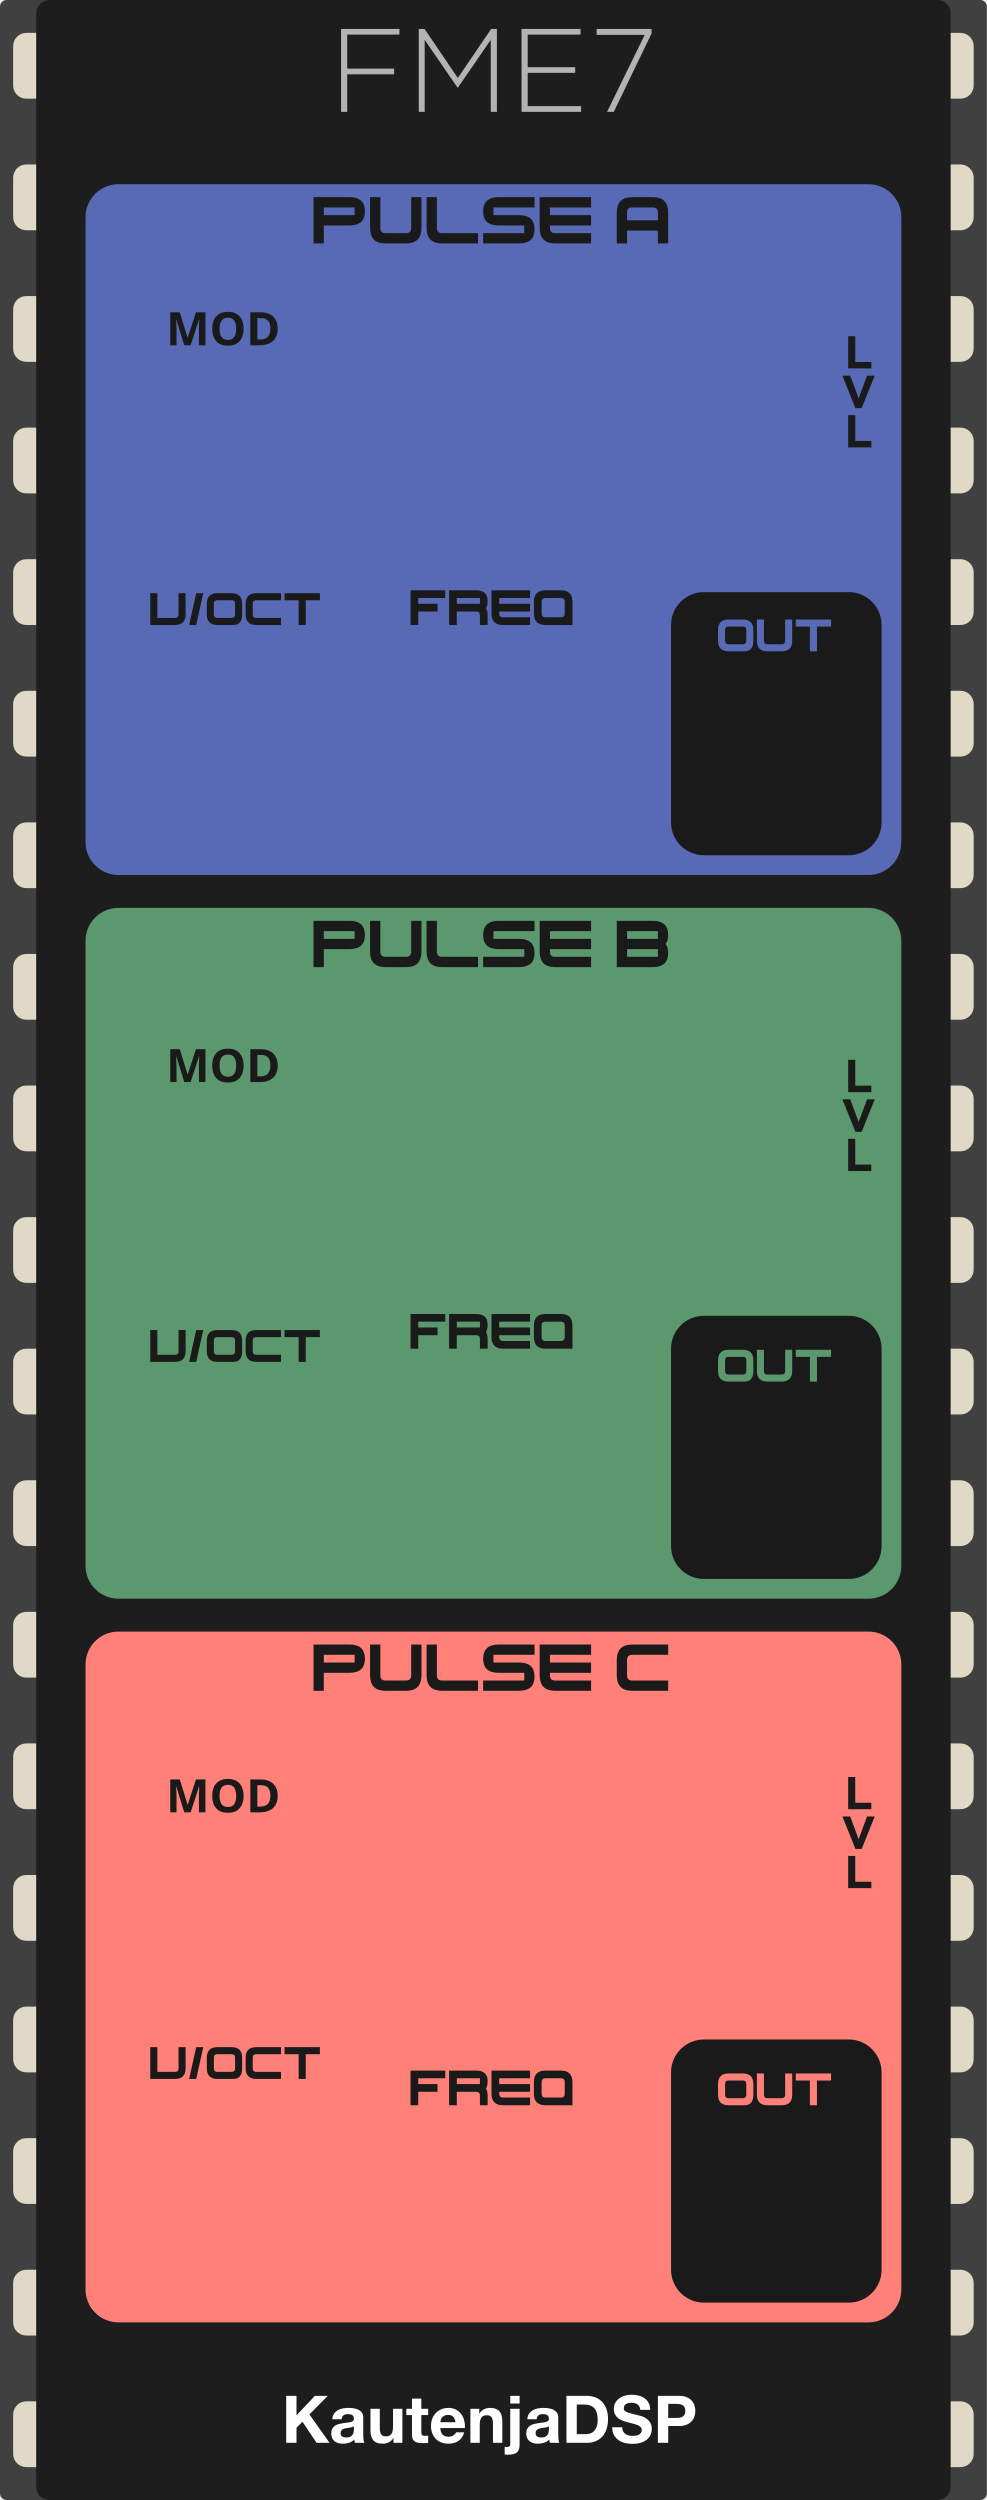
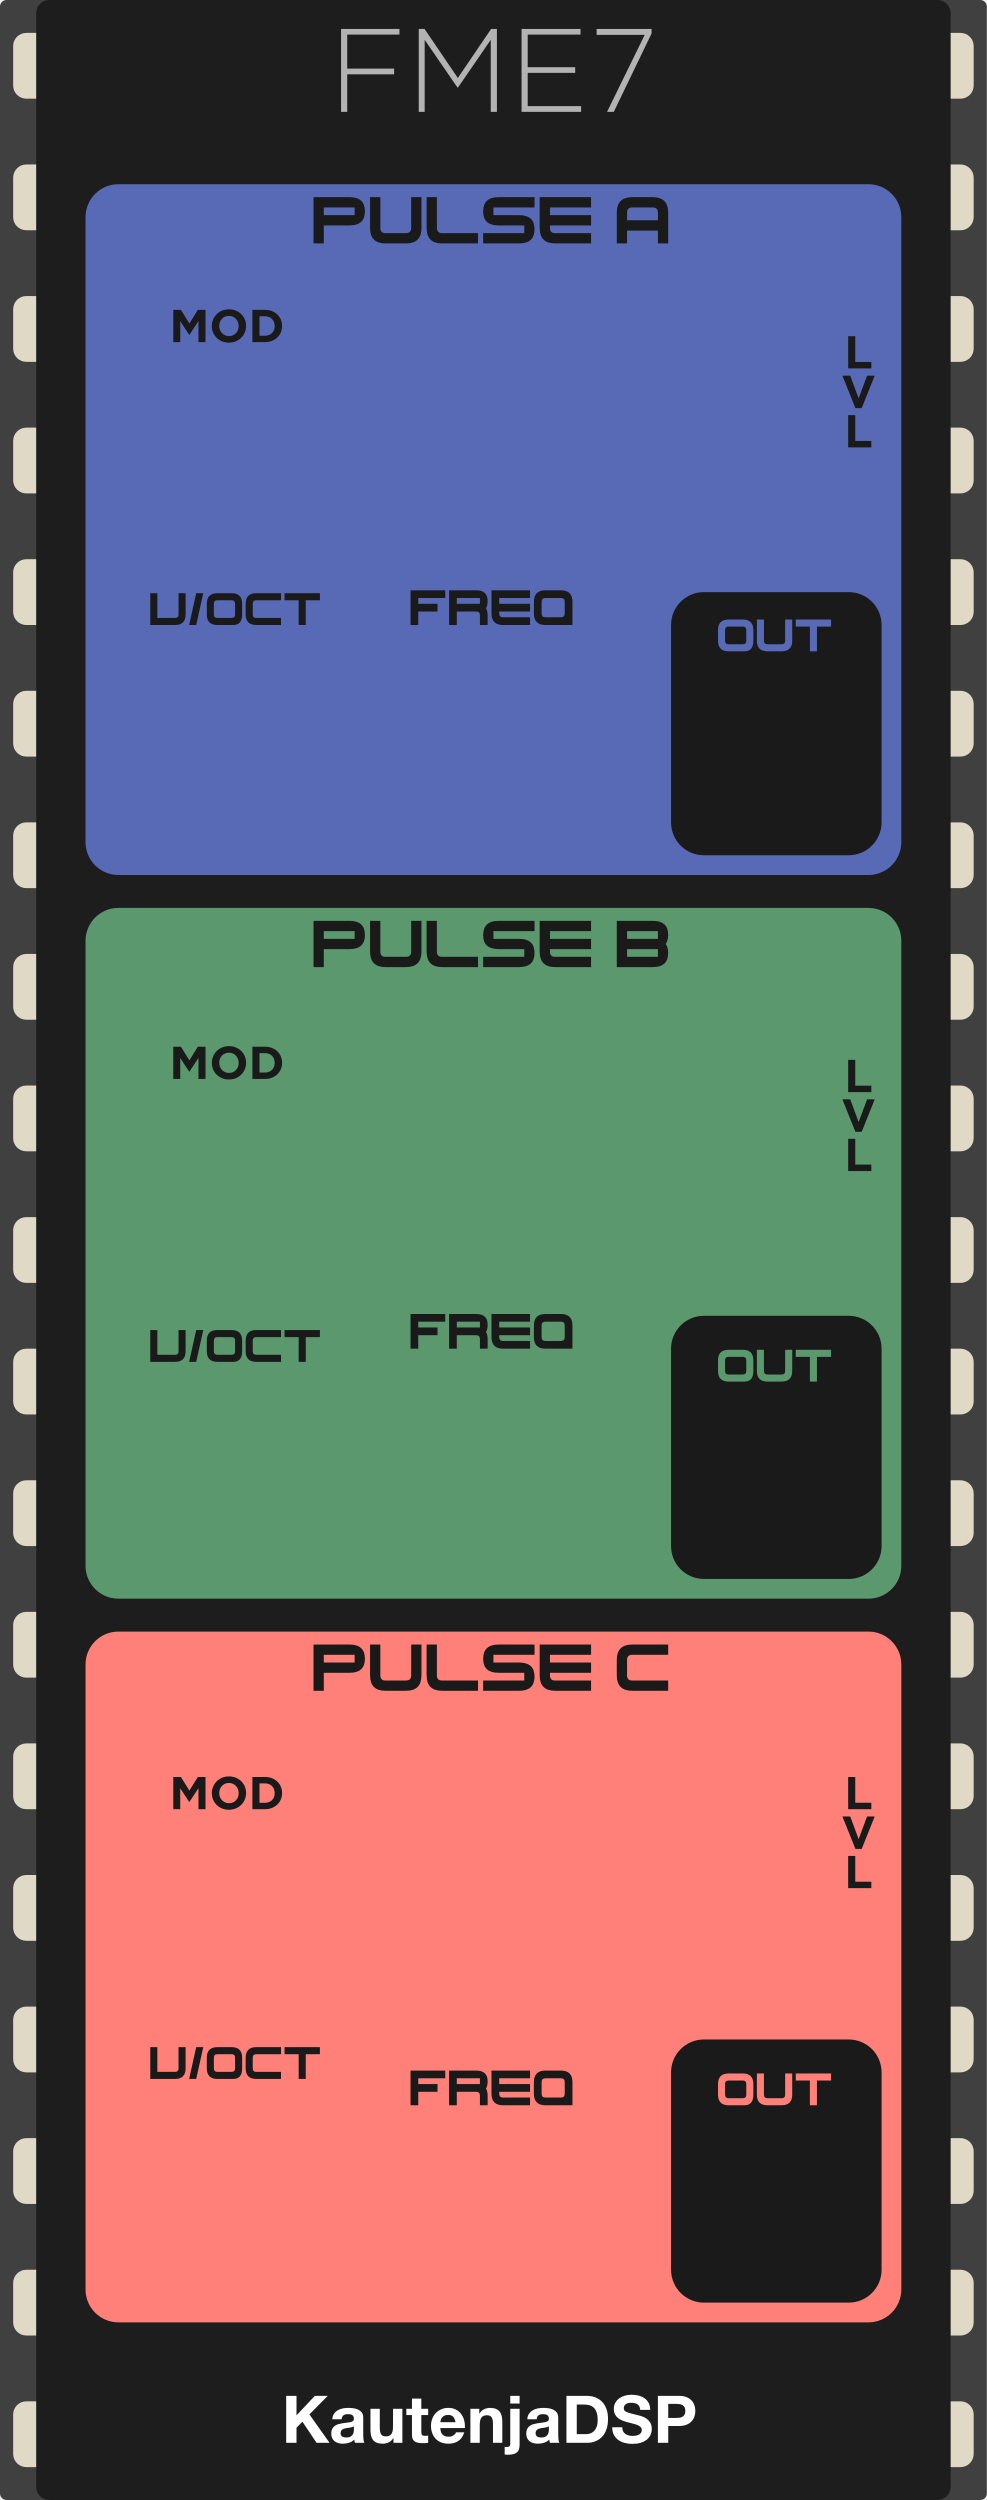
<svg xmlns="http://www.w3.org/2000/svg" width="150px" height="380px" viewBox="0 0 150 380" version="1.1">
  <g id="FME7" stroke="none" stroke-width="1" fill="none" fill-rule="evenodd">
    <g id="bg">
      <g id="ChipModule">
        <rect id="Background" fill="#404040" fill-rule="nonzero" x="0" y="0" width="150" height="380" rx="1" />
        <g id="Chip" transform="translate(0.5, 0)" fill-rule="evenodd">
          <g id="leads" stroke-width="1" transform="translate(1.5, 5)" fill="#E0D9C5">
            <rect id="Rectangle" x="0" y="0" width="146" height="10" rx="2" />
            <rect id="Rectangle-Copy" x="0" y="20" width="146" height="10" rx="2" />
            <rect id="Rectangle-Copy-3" x="0" y="40" width="146" height="10" rx="2" />
            <rect id="Rectangle-Copy-2" x="0" y="60" width="146" height="10" rx="2" />
            <rect id="Rectangle-Copy-7" x="0" y="140" width="146" height="10" rx="2" />
            <rect id="Rectangle-Copy-6" x="0" y="80" width="146" height="10" rx="2" />
            <rect id="Rectangle-Copy-5" x="0" y="100" width="146" height="10" rx="2" />
            <rect id="Rectangle-Copy-4" x="0" y="120" width="146" height="10" rx="2" />
            <rect id="Rectangle-Copy-15" x="0" y="160" width="146" height="10" rx="2" />
            <rect id="Rectangle-Copy-14" x="0" y="180" width="146" height="10" rx="2" />
            <rect id="Rectangle-Copy-13" x="0" y="200" width="146" height="10" rx="2" />
            <rect id="Rectangle-Copy-12" x="0" y="220" width="146" height="10" rx="2" />
            <rect id="Rectangle-Copy-11" x="0" y="300" width="146" height="10" rx="2" />
            <rect id="Rectangle-Copy-10" x="0" y="240" width="146" height="10" rx="2" />
            <rect id="Rectangle-Copy-9" x="0" y="260" width="146" height="10" rx="2" />
            <rect id="Rectangle-Copy-8" x="0" y="280" width="146" height="10" rx="2" />
            <rect id="Rectangle-Copy-18" x="0" y="320" width="146" height="10" rx="2" />
            <rect id="Rectangle-Copy-17" x="0" y="340" width="146" height="10" rx="2" />
            <rect id="Rectangle-Copy-16" x="0" y="360" width="146" height="10" rx="2" />
          </g>
          <rect id="cover" fill="#1D1D1D" x="5" y="0" width="139" height="380" rx="2" />
        </g>
        <g id="KautenjaDSP/bottom/white" transform="translate(43.5, 364)" fill="#FFFFFF" fill-rule="evenodd" stroke-width="1">
          <g id="Group-3">
            <path d="M-2.13162821e-14,0.17 L-2.13162821e-14,7.31 L1.57,7.31 L1.57,5.01 L2.47,4.1 L4.62,7.31 L6.59,7.31 L3.53,2.99 L6.32,0.17 L4.36,0.17 L1.57,3.13 L1.57,0.17 L-2.13162821e-14,0.17 Z M7.01,3.73 C7.03,3.397 7.113,3.12 7.26,2.9 C7.407,2.68 7.593,2.503 7.82,2.37 C8.047,2.237 8.302,2.142 8.585,2.085 C8.868,2.028 9.153,2 9.44,2 C9.7,2 9.963,2.018 10.23,2.055 C10.497,2.092 10.74,2.163 10.96,2.27 C11.18,2.377 11.36,2.525 11.5,2.715 C11.64,2.905 11.71,3.157 11.71,3.47 L11.71,6.16 C11.71,6.393 11.723,6.617 11.75,6.83 C11.777,7.043 11.823,7.203 11.89,7.31 L10.45,7.31 C10.423,7.23 10.402,7.148 10.385,7.065 C10.368,6.982 10.357,6.897 10.35,6.81 C10.123,7.043 9.857,7.207 9.55,7.3 C9.243,7.393 8.93,7.44 8.61,7.44 C8.363,7.44 8.133,7.41 7.92,7.35 C7.707,7.29 7.52,7.197 7.36,7.07 C7.2,6.943 7.075,6.783 6.985,6.59 C6.895,6.397 6.85,6.167 6.85,5.9 C6.85,5.607 6.902,5.365 7.005,5.175 C7.108,4.985 7.242,4.833 7.405,4.72 C7.568,4.607 7.755,4.522 7.965,4.465 C8.175,4.408 8.387,4.363 8.6,4.33 L8.918,4.285 L8.918,4.285 L9.23,4.25 C9.437,4.23 9.62,4.2 9.78,4.16 C9.94,4.12 10.067,4.062 10.16,3.985 C10.253,3.908 10.297,3.797 10.29,3.65 C10.29,3.497 10.265,3.375 10.215,3.285 C10.165,3.195 10.098,3.125 10.015,3.075 C9.932,3.025 9.835,2.992 9.725,2.975 C9.615,2.958 9.497,2.95 9.37,2.95 C9.09,2.95 8.87,3.01 8.71,3.13 C8.55,3.25 8.457,3.45 8.43,3.73 L7.01,3.73 Z M10.29,4.78 C10.23,4.833 10.155,4.875 10.065,4.905 C9.975,4.935 9.878,4.96 9.775,4.98 L9.616,5.008 L9.616,5.008 L9.45,5.03 C9.337,5.043 9.223,5.06 9.11,5.08 C9.003,5.1 8.898,5.127 8.795,5.16 C8.692,5.193 8.602,5.238 8.525,5.295 C8.448,5.352 8.387,5.423 8.34,5.51 C8.293,5.597 8.27,5.707 8.27,5.84 C8.27,5.967 8.293,6.073 8.34,6.16 C8.387,6.247 8.45,6.315 8.53,6.365 C8.61,6.415 8.703,6.45 8.81,6.47 C8.917,6.49 9.027,6.5 9.14,6.5 C9.42,6.5 9.637,6.453 9.79,6.36 C9.943,6.267 10.057,6.155 10.13,6.025 C10.203,5.895 10.248,5.763 10.265,5.63 L10.287,5.399 C10.289,5.366 10.29,5.337 10.29,5.31 L10.29,4.78 Z M17.66,7.31 L17.66,2.14 L16.24,2.14 L16.24,4.85 C16.24,5.377 16.153,5.755 15.98,5.985 C15.807,6.215 15.527,6.33 15.14,6.33 C14.8,6.33 14.563,6.225 14.43,6.015 C14.297,5.805 14.23,5.487 14.23,5.06 L14.23,2.14 L12.81,2.14 L12.81,5.32 C12.81,5.64 12.838,5.932 12.895,6.195 C12.952,6.458 13.05,6.682 13.19,6.865 C13.33,7.048 13.522,7.19 13.765,7.29 C14.008,7.39 14.32,7.44 14.7,7.44 C15,7.44 15.293,7.373 15.58,7.24 C15.867,7.107 16.1,6.89 16.28,6.59 L16.31,6.59 L16.31,7.31 L17.66,7.31 Z M20.54,2.14 L20.54,0.59 L19.12,0.59 L19.12,2.14 L18.26,2.14 L18.26,3.09 L19.12,3.09 L19.12,6.14 C19.12,6.4 19.163,6.61 19.25,6.77 C19.337,6.93 19.455,7.053 19.605,7.14 C19.755,7.227 19.928,7.285 20.125,7.315 C20.322,7.345 20.53,7.36 20.75,7.36 C20.89,7.36 21.033,7.357 21.18,7.35 C21.327,7.343 21.46,7.33 21.58,7.31 L21.58,6.21 C21.513,6.223 21.443,6.233 21.37,6.24 C21.297,6.247 21.22,6.25 21.14,6.25 C20.9,6.25 20.74,6.21 20.66,6.13 C20.58,6.05 20.54,5.89 20.54,5.65 L20.54,3.09 L21.58,3.09 L21.58,2.14 L20.54,2.14 Z M25.74,4.17 L23.43,4.17 C23.437,4.07 23.458,3.957 23.495,3.83 C23.532,3.703 23.595,3.583 23.685,3.47 C23.775,3.357 23.895,3.262 24.045,3.185 C24.195,3.108 24.383,3.07 24.61,3.07 C24.957,3.07 25.215,3.163 25.385,3.35 C25.555,3.537 25.673,3.81 25.74,4.17 Z M23.43,5.07 L27.16,5.07 C27.187,4.67 27.153,4.287 27.06,3.92 C26.967,3.553 26.815,3.227 26.605,2.94 C26.395,2.653 26.127,2.425 25.8,2.255 C25.473,2.085 25.09,2 24.65,2 C24.257,2 23.898,2.07 23.575,2.21 C23.252,2.35 22.973,2.542 22.74,2.785 C22.507,3.028 22.327,3.317 22.2,3.65 C22.073,3.983 22.01,4.343 22.01,4.73 C22.01,5.13 22.072,5.497 22.195,5.83 C22.318,6.163 22.493,6.45 22.72,6.69 C22.947,6.93 23.223,7.115 23.55,7.245 C23.877,7.375 24.243,7.44 24.65,7.44 C25.237,7.44 25.737,7.307 26.15,7.04 C26.563,6.773 26.87,6.33 27.07,5.71 L25.82,5.71 C25.773,5.87 25.647,6.022 25.44,6.165 C25.233,6.308 24.987,6.38 24.7,6.38 C24.3,6.38 23.993,6.277 23.78,6.07 C23.567,5.863 23.45,5.53 23.43,5.07 Z M28,2.14 L28,7.31 L29.42,7.31 L29.42,4.6 C29.42,4.073 29.507,3.695 29.68,3.465 C29.853,3.235 30.133,3.12 30.52,3.12 C30.86,3.12 31.097,3.225 31.23,3.435 C31.363,3.645 31.43,3.963 31.43,4.39 L31.43,7.31 L32.85,7.31 L32.85,4.13 C32.85,3.81 32.822,3.518 32.765,3.255 C32.708,2.992 32.61,2.768 32.47,2.585 C32.33,2.402 32.138,2.258 31.895,2.155 C31.652,2.052 31.34,2 30.96,2 C30.66,2 30.367,2.068 30.08,2.205 C29.793,2.342 29.56,2.56 29.38,2.86 L29.35,2.86 L29.35,2.14 L28,2.14 Z M35.48,1.34 L35.48,0.17 L34.06,0.17 L34.06,1.34 L35.48,1.34 Z M33.21,7.91 L33.21,9.08 C33.343,9.107 33.493,9.12 33.66,9.12 C34.02,9.12 34.317,9.088 34.55,9.025 C34.783,8.962 34.968,8.865 35.105,8.735 C35.242,8.605 35.338,8.443 35.395,8.25 C35.452,8.057 35.48,7.827 35.48,7.56 L35.48,2.14 L34.06,2.14 L34.06,7.49 C34.06,7.683 34.005,7.808 33.895,7.865 C33.785,7.922 33.657,7.95 33.51,7.95 C33.383,7.95 33.283,7.937 33.21,7.91 Z M36.65,3.73 C36.67,3.397 36.753,3.12 36.9,2.9 C37.047,2.68 37.233,2.503 37.46,2.37 C37.687,2.237 37.942,2.142 38.225,2.085 C38.508,2.028 38.793,2 39.08,2 C39.34,2 39.603,2.018 39.87,2.055 C40.137,2.092 40.38,2.163 40.6,2.27 C40.82,2.377 41,2.525 41.14,2.715 C41.28,2.905 41.35,3.157 41.35,3.47 L41.35,6.16 C41.35,6.393 41.363,6.617 41.39,6.83 C41.417,7.043 41.463,7.203 41.53,7.31 L40.09,7.31 C40.063,7.23 40.042,7.148 40.025,7.065 C40.008,6.982 39.997,6.897 39.99,6.81 C39.763,7.043 39.497,7.207 39.19,7.3 C38.883,7.393 38.57,7.44 38.25,7.44 C38.003,7.44 37.773,7.41 37.56,7.35 C37.347,7.29 37.16,7.197 37,7.07 C36.84,6.943 36.715,6.783 36.625,6.59 C36.535,6.397 36.49,6.167 36.49,5.9 C36.49,5.607 36.542,5.365 36.645,5.175 C36.748,4.985 36.882,4.833 37.045,4.72 C37.208,4.607 37.395,4.522 37.605,4.465 C37.815,4.408 38.027,4.363 38.24,4.33 C38.453,4.297 38.663,4.27 38.87,4.25 C39.077,4.23 39.26,4.2 39.42,4.16 C39.58,4.12 39.707,4.062 39.8,3.985 C39.893,3.908 39.937,3.797 39.93,3.65 C39.93,3.497 39.905,3.375 39.855,3.285 C39.805,3.195 39.738,3.125 39.655,3.075 C39.572,3.025 39.475,2.992 39.365,2.975 C39.255,2.958 39.137,2.95 39.01,2.95 C38.73,2.95 38.51,3.01 38.35,3.13 C38.19,3.25 38.097,3.45 38.07,3.73 L36.65,3.73 Z M39.93,4.78 C39.87,4.833 39.795,4.875 39.705,4.905 C39.615,4.935 39.518,4.96 39.415,4.98 L39.256,5.008 L39.256,5.008 L39.09,5.03 C38.977,5.043 38.863,5.06 38.75,5.08 C38.643,5.1 38.538,5.127 38.435,5.16 C38.332,5.193 38.242,5.238 38.165,5.295 C38.088,5.352 38.027,5.423 37.98,5.51 C37.933,5.597 37.91,5.707 37.91,5.84 C37.91,5.967 37.933,6.073 37.98,6.16 C38.027,6.247 38.09,6.315 38.17,6.365 C38.25,6.415 38.343,6.45 38.45,6.47 C38.557,6.49 38.667,6.5 38.78,6.5 C39.06,6.5 39.277,6.453 39.43,6.36 C39.583,6.267 39.697,6.155 39.77,6.025 C39.843,5.895 39.888,5.763 39.905,5.63 L39.927,5.399 C39.929,5.366 39.93,5.337 39.93,5.31 L39.93,4.78 Z M44.17,5.99 L44.17,1.49 L45.29,1.49 C45.677,1.49 46.002,1.545 46.265,1.655 C46.528,1.765 46.74,1.923 46.9,2.13 C47.06,2.337 47.175,2.585 47.245,2.875 C47.315,3.165 47.35,3.49 47.35,3.85 C47.35,4.243 47.3,4.577 47.2,4.85 C47.1,5.123 46.967,5.345 46.8,5.515 C46.633,5.685 46.443,5.807 46.23,5.88 C46.017,5.953 45.797,5.99 45.57,5.99 L44.17,5.99 Z M42.6,0.17 L42.6,7.31 L45.68,7.31 C46.227,7.31 46.702,7.218 47.105,7.035 C47.508,6.852 47.845,6.6 48.115,6.28 C48.385,5.96 48.587,5.58 48.72,5.14 C48.853,4.7 48.92,4.22 48.92,3.7 C48.92,3.107 48.838,2.59 48.675,2.15 C48.512,1.71 48.285,1.343 47.995,1.05 C47.705,0.757 47.362,0.537 46.965,0.39 C46.568,0.243 46.14,0.17 45.68,0.17 L42.6,0.17 Z M51.08,4.94 L49.56,4.94 C49.553,5.38 49.633,5.76 49.8,6.08 C49.967,6.4 50.192,6.663 50.475,6.87 C50.758,7.077 51.085,7.228 51.455,7.325 C51.825,7.422 52.207,7.47 52.6,7.47 C53.087,7.47 53.515,7.413 53.885,7.3 C54.255,7.187 54.565,7.028 54.815,6.825 C55.065,6.622 55.253,6.38 55.38,6.1 C55.507,5.82 55.57,5.517 55.57,5.19 C55.57,4.79 55.485,4.462 55.315,4.205 C55.145,3.948 54.943,3.743 54.71,3.59 C54.477,3.437 54.242,3.325 54.005,3.255 L53.746,3.181 C53.629,3.15 53.53,3.126 53.45,3.11 L52.365,2.83 L52.365,2.83 C52.088,2.757 51.872,2.683 51.715,2.61 C51.558,2.537 51.453,2.457 51.4,2.37 C51.347,2.283 51.32,2.17 51.32,2.03 C51.32,1.877 51.353,1.75 51.42,1.65 C51.487,1.55 51.572,1.467 51.675,1.4 C51.778,1.333 51.893,1.287 52.02,1.26 C52.147,1.233 52.273,1.22 52.4,1.22 C52.593,1.22 52.772,1.237 52.935,1.27 C53.098,1.303 53.243,1.36 53.37,1.44 C53.497,1.52 53.598,1.63 53.675,1.77 C53.752,1.91 53.797,2.087 53.81,2.3 L55.33,2.3 C55.33,1.887 55.252,1.535 55.095,1.245 C54.938,0.955 54.727,0.717 54.46,0.53 C54.193,0.343 53.888,0.208 53.545,0.125 C53.202,0.042 52.843,0 52.47,0 C52.15,0 51.83,0.043 51.51,0.13 C51.19,0.217 50.903,0.35 50.65,0.53 C50.397,0.71 50.192,0.935 50.035,1.205 C49.878,1.475 49.8,1.793 49.8,2.16 C49.8,2.487 49.862,2.765 49.985,2.995 C50.108,3.225 50.27,3.417 50.47,3.57 C50.67,3.723 50.897,3.848 51.15,3.945 C51.319,4.009 51.491,4.067 51.666,4.118 L51.93,4.19 C52.19,4.263 52.447,4.33 52.7,4.39 C52.953,4.45 53.18,4.52 53.38,4.6 C53.58,4.68 53.742,4.78 53.865,4.9 C53.988,5.02 54.05,5.177 54.05,5.37 C54.05,5.55 54.003,5.698 53.91,5.815 C53.817,5.932 53.7,6.023 53.56,6.09 C53.42,6.157 53.27,6.202 53.11,6.225 C52.95,6.248 52.8,6.26 52.66,6.26 C52.453,6.26 52.253,6.235 52.06,6.185 C51.867,6.135 51.698,6.058 51.555,5.955 C51.412,5.852 51.297,5.717 51.21,5.55 C51.123,5.383 51.08,5.18 51.08,4.94 Z" id="KautenjaDSP" fill-rule="nonzero" />
            <path d="M59.72,0.17 C60.167,0.17 60.547,0.235 60.86,0.365 C61.173,0.495 61.428,0.667 61.625,0.88 C61.822,1.093 61.965,1.337 62.055,1.61 C62.145,1.883 62.19,2.167 62.19,2.46 C62.19,2.747 62.145,3.028 62.055,3.305 C61.965,3.582 61.822,3.827 61.625,4.04 C61.428,4.253 61.173,4.425 60.86,4.555 C60.547,4.685 60.167,4.75 59.72,4.75 L58.07,4.75 L58.07,7.31 L56.5,7.31 L56.5,0.17 L59.72,0.17 Z M59.29,1.39 L58.07,1.39 L58.07,3.53 L59.29,3.53 C59.47,3.53 59.643,3.517 59.81,3.49 C59.977,3.463 60.123,3.412 60.25,3.335 C60.377,3.258 60.478,3.15 60.555,3.01 C60.632,2.87 60.67,2.687 60.67,2.46 C60.67,2.233 60.632,2.05 60.555,1.91 C60.478,1.77 60.377,1.662 60.25,1.585 C60.123,1.508 59.977,1.457 59.81,1.43 C59.643,1.403 59.47,1.39 59.29,1.39 L59.29,1.39 Z" id="Combined-Shape" fill-rule="nonzero" />
          </g>
        </g>
      </g>
      <g id="Header" transform="translate(0, 2)" fill="#B3B3B3" fill-rule="nonzero">
        <path d="M60.717,3.264 L60.717,2.4 L51.843,2.4 L51.843,15 L52.779,15 L52.779,9.294 L59.907,9.294 L59.907,8.43 L52.779,8.43 L52.779,3.264 L60.717,3.264 Z M75.531,15 L75.531,2.4 L74.649,2.4 L69.591,9.852 L64.533,2.4 L63.651,2.4 L63.651,15 L64.551,15 L64.551,4.056 L69.537,11.31 L69.609,11.31 L74.595,4.056 L74.595,15 L75.531,15 Z M88.329,15 L88.329,14.136 L80.211,14.136 L80.211,9.078 L87.429,9.078 L87.429,8.214 L80.211,8.214 L80.211,3.264 L88.239,3.264 L88.239,2.4 L79.275,2.4 L79.275,15 L88.329,15 Z M90.687,3.3 L90.687,2.4 L99.039,2.4 L99.039,3.084 L93.297,15 L92.271,15 L97.995,3.3 L90.687,3.3 Z" id="FME7" />
      </g>
    </g>
    <g id="Pulse-C" transform="translate(13, 248)">
      <rect id="bg" fill="#FF8079" x="0" y="2.84217094e-14" width="124" height="105" rx="5" />
      <g id="Out" transform="translate(89, 62)">
        <rect id="Rectangle" fill="#1A1A1A" x="0" y="0" width="32" height="40" rx="5" />
        <path d="M8.749,10 C7.675,10 7.138,9.463 7.138,8.389 L7.138,6.777 C7.138,5.703 7.675,5.166 8.749,5.166 L10.897,5.166 C11.972,5.166 12.509,5.703 12.509,6.777 L12.509,8.389 C12.509,9.463 12.061,10 11.166,10 L8.749,10 Z M8.212,8.389 C8.212,8.747 8.391,8.926 8.749,8.926 L10.897,8.926 C11.256,8.926 11.435,8.747 11.435,8.389 L11.435,6.777 C11.435,6.419 11.256,6.24 10.897,6.24 L8.749,6.24 C8.391,6.24 8.212,6.419 8.212,6.777 L8.212,8.389 Z M13.046,5.166 L13.046,8.389 C13.046,9.463 13.583,10 14.657,10 L16.806,10 C17.88,10 18.417,9.463 18.417,8.389 L18.417,5.166 L17.343,5.166 L17.343,8.389 C17.343,8.747 17.164,8.926 16.806,8.926 L14.657,8.926 C14.299,8.926 14.12,8.747 14.12,8.389 L14.12,5.166 L13.046,5.166 Z M18.954,5.166 L24.325,5.166 L24.325,6.24 L22.177,6.24 L22.177,10 L21.103,10 L21.103,6.24 L18.954,6.24 L18.954,5.166 Z" id="OUT" fill="#FF8079" fill-rule="nonzero" />
      </g>
      <g id="Lvl" transform="translate(88, 7)" fill="#1A1A1A" fill-rule="nonzero">
        <path d="M31.442,20 L31.442,19.02 L29,19.02 L29,15.1 L27.922,15.1 L27.922,20 L31.442,20 Z M31.957,21.1 L30.795,21.1 L29.514,24.551 L28.233,21.1 L27.043,21.1 L29.024,26.035 L29.976,26.035 L31.957,21.1 Z M31.442,32 L27.922,32 L27.922,27.1 L29,27.1 L29,31.02 L31.442,31.02 L31.442,32 Z" id="LVL" />
      </g>
      <g id="Freq" transform="translate(0, 18)" fill="#1A1A1A" fill-rule="nonzero">
        <path d="M49.402,54 L49.402,48.727 L54.676,48.727 L54.676,49.898 L50.574,49.898 L50.574,50.777 L53.504,50.777 L53.504,51.949 L50.574,51.949 L50.574,54 L49.402,54 Z M56.434,50.777 L59.949,50.777 L59.949,49.898 L56.434,49.898 L56.434,50.777 Z M56.434,51.949 L56.434,54 L55.262,54 L55.262,48.727 L59.363,48.727 C60.535,48.727 61.121,49.262 61.121,50.332 C61.121,50.84 61.037,51.213 60.869,51.451 C61.037,51.729 61.121,52.09 61.121,52.535 L61.121,54 L59.949,54 L59.949,52.535 C59.949,52.145 59.754,51.949 59.363,51.949 L56.434,51.949 Z M67.566,54 L63.465,54 C62.293,54 61.707,53.414 61.707,52.242 L61.707,48.727 L67.566,48.727 L67.566,49.898 L62.879,49.898 L62.879,50.777 L67.566,50.777 L67.566,51.949 L62.879,51.949 L62.879,52.242 C62.879,52.633 63.074,52.828 63.465,52.828 L67.566,52.828 L67.566,54 Z M72.254,52.828 C72.645,52.828 72.84,52.633 72.84,52.242 L72.84,50.484 C72.84,50.094 72.645,49.898 72.254,49.898 L69.91,49.898 C69.52,49.898 69.324,50.094 69.324,50.484 L69.324,52.242 C69.324,52.633 69.52,52.828 69.91,52.828 L72.254,52.828 Z M69.91,54 C68.738,54 68.152,53.414 68.152,52.242 L68.152,50.484 C68.152,49.312 68.738,48.727 69.91,48.727 L72.254,48.727 C73.426,48.727 74.012,49.312 74.012,50.484 L74.012,54 L69.91,54 Z" id="FREQ" />
      </g>
      <g id="VOCT" transform="translate(7, 57)" fill="#1A1A1A" fill-rule="nonzero">
        <path d="M2.841,6.166 L2.841,11 L6.601,11 C7.675,11 8.212,10.463 8.212,9.389 L8.212,6.166 L7.138,6.166 L7.138,9.389 C7.138,9.747 6.959,9.926 6.601,9.926 L3.915,9.926 L3.915,6.166 L2.841,6.166 Z M8.749,11 L9.823,6.166 L10.897,6.166 L9.823,11 L8.749,11 Z M13.046,11 C11.972,11 11.435,10.463 11.435,9.389 L11.435,7.777 C11.435,6.703 11.972,6.166 13.046,6.166 L15.194,6.166 C16.269,6.166 16.806,6.703 16.806,7.777 L16.806,9.389 C16.806,10.463 16.358,11 15.463,11 L13.046,11 Z M12.509,9.389 C12.509,9.747 12.688,9.926 13.046,9.926 L15.194,9.926 C15.552,9.926 15.731,9.747 15.731,9.389 L15.731,7.777 C15.731,7.419 15.552,7.24 15.194,7.24 L13.046,7.24 C12.688,7.24 12.509,7.419 12.509,7.777 L12.509,9.389 Z M22.714,11 L18.954,11 C17.88,11 17.343,10.463 17.343,9.389 L17.343,7.777 C17.343,6.703 17.88,6.166 18.954,6.166 L22.714,6.166 L22.714,7.24 L18.954,7.24 C18.596,7.24 18.417,7.419 18.417,7.777 L18.417,9.389 C18.417,9.747 18.596,9.926 18.954,9.926 L22.714,9.926 L22.714,11 Z M23.251,6.166 L28.622,6.166 L28.622,7.24 L26.474,7.24 L26.474,11 L25.399,11 L25.399,7.24 L23.251,7.24 L23.251,6.166 Z" id="V/OCT" />
      </g>
-       <g id="Mod" transform="translate(8, 21)" fill="#1A1A1A" font-family="Gotham-Bold, Gotham" font-size="7" font-weight="bold" line-spacing="6">
-         <text id="MOD">
-           <tspan x="4.253" y="6.476">MOD</tspan>
-         </text>
+       <g id="Mod" transform="translate(8, 21)" fill="#1A1A1A" fill-rule="nonzero">
+         <path d="M10.238,6 L10.238,1.1 L9.076,1.1 L7.788,3.172 L6.5,1.1 L5.338,1.1 L5.338,6 L6.395,6 L6.395,2.822 L7.76,4.894 L7.788,4.894 L9.167,2.801 L9.167,6 L10.238,6 Z M16.405,3.55 L16.405,3.536 C16.405,2.143 15.32,1.016 13.808,1.016 C12.354,1.016 11.282,2.071 11.202,3.39 L11.197,3.564 C11.197,4.957 12.282,6.084 13.794,6.084 C15.306,6.084 16.405,4.943 16.405,3.55 Z M15.278,3.564 C15.278,4.404 14.676,5.09 13.808,5.09 C12.988,5.09 12.393,4.466 12.33,3.689 L12.324,3.536 C12.324,2.696 12.926,2.01 13.794,2.01 C14.614,2.01 15.209,2.634 15.272,3.411 L15.278,3.564 Z M21.879,3.55 L21.879,3.536 C21.879,2.157 20.815,1.1 19.275,1.1 L17.364,1.1 L17.364,6 L19.275,6 C20.815,6 21.879,4.929 21.879,3.55 Z M20.752,3.564 C20.752,4.432 20.157,5.027 19.275,5.027 L18.442,5.027 L18.442,2.073 L19.275,2.073 C20.105,2.073 20.681,2.612 20.746,3.4 L20.752,3.564 Z" id="MOD" />
      </g>
      <g id="Header" fill="#1A1A1A" fill-rule="nonzero">
        <path d="M34.656,9 L34.656,1.969 L40.125,1.969 C41.688,1.969 42.469,2.687 42.469,4.125 C42.469,5.552 41.688,6.266 40.125,6.266 L36.219,6.266 L36.219,9 L34.656,9 Z M40.906,4.703 L40.906,3.531 L36.219,3.531 L36.219,4.703 L40.906,4.703 Z M43.25,1.969 L43.25,6.656 C43.25,8.219 44.031,9 45.594,9 L48.719,9 C50.281,9 51.062,8.219 51.062,6.656 L51.062,1.969 L49.5,1.969 L49.5,6.656 C49.5,7.177 49.24,7.438 48.719,7.438 L45.594,7.438 C45.073,7.438 44.812,7.177 44.812,6.656 L44.812,1.969 L43.25,1.969 Z M51.844,1.969 L51.844,6.656 C51.844,8.219 52.625,9 54.188,9 L59.656,9 L59.656,7.438 L54.188,7.438 C53.667,7.438 53.406,7.177 53.406,6.656 L53.406,1.969 L51.844,1.969 Z M60.438,9 L65.906,9 C67.469,9 68.25,8.284 68.25,6.852 C68.25,5.419 67.469,4.703 65.906,4.703 L62,4.703 L62,3.531 L68.25,3.531 L68.25,1.969 L62.781,1.969 C61.219,1.969 60.438,2.695 60.438,4.148 C60.438,5.56 61.219,6.266 62.781,6.266 L66.688,6.266 L66.688,7.438 L60.438,7.438 L60.438,9 Z M76.844,9 L71.375,9 C69.812,9 69.031,8.219 69.031,6.656 L69.031,1.969 L76.844,1.969 L76.844,3.531 L70.594,3.531 L70.594,4.703 L76.844,4.703 L76.844,6.266 L70.594,6.266 L70.594,6.656 C70.594,7.177 70.854,7.438 71.375,7.438 L76.844,7.438 L76.844,9 Z M88.562,9 L83.094,9 C81.531,9 80.75,8.219 80.75,6.656 L80.75,4.312 C80.75,2.75 81.531,1.969 83.094,1.969 L88.562,1.969 L88.562,3.531 L83.094,3.531 C82.573,3.531 82.312,3.792 82.312,4.312 L82.312,6.656 C82.312,7.177 82.573,7.438 83.094,7.438 L88.562,7.438 L88.562,9 Z" id="PULSEC" />
      </g>
    </g>
    <g id="Pulse-B" transform="translate(13, 138)">
      <rect id="bg" fill="#5B986E" x="0" y="-2.84217094e-14" width="124" height="105" rx="5" />
      <g id="Out" transform="translate(89, 62)">
        <rect id="Rectangle" fill="#1A1A1A" x="0" y="0" width="32" height="40" rx="5" />
        <path d="M8.749,10 C7.675,10 7.138,9.463 7.138,8.389 L7.138,6.777 C7.138,5.703 7.675,5.166 8.749,5.166 L10.897,5.166 C11.972,5.166 12.509,5.703 12.509,6.777 L12.509,8.389 C12.509,9.463 12.061,10 11.166,10 L8.749,10 Z M8.212,8.389 C8.212,8.747 8.391,8.926 8.749,8.926 L10.897,8.926 C11.256,8.926 11.435,8.747 11.435,8.389 L11.435,6.777 C11.435,6.419 11.256,6.24 10.897,6.24 L8.749,6.24 C8.391,6.24 8.212,6.419 8.212,6.777 L8.212,8.389 Z M13.046,5.166 L13.046,8.389 C13.046,9.463 13.583,10 14.657,10 L16.806,10 C17.88,10 18.417,9.463 18.417,8.389 L18.417,5.166 L17.343,5.166 L17.343,8.389 C17.343,8.747 17.164,8.926 16.806,8.926 L14.657,8.926 C14.299,8.926 14.12,8.747 14.12,8.389 L14.12,5.166 L13.046,5.166 Z M18.954,5.166 L24.325,5.166 L24.325,6.24 L22.177,6.24 L22.177,10 L21.103,10 L21.103,6.24 L18.954,6.24 L18.954,5.166 Z" id="OUT" fill="#5B986E" fill-rule="nonzero" />
      </g>
      <g id="Lvl" transform="translate(88, 8)" fill="#1A1A1A" fill-rule="nonzero">
        <path d="M31.442,20 L31.442,19.02 L29,19.02 L29,15.1 L27.922,15.1 L27.922,20 L31.442,20 Z M31.957,21.1 L30.795,21.1 L29.514,24.551 L28.233,21.1 L27.043,21.1 L29.024,26.035 L29.976,26.035 L31.957,21.1 Z M31.442,32 L27.922,32 L27.922,27.1 L29,27.1 L29,31.02 L31.442,31.02 L31.442,32 Z" id="LVL" />
      </g>
      <g id="Freq" transform="translate(0, 13)" fill="#1A1A1A" fill-rule="nonzero">
        <path d="M49.402,54 L49.402,48.727 L54.676,48.727 L54.676,49.898 L50.574,49.898 L50.574,50.777 L53.504,50.777 L53.504,51.949 L50.574,51.949 L50.574,54 L49.402,54 Z M56.434,50.777 L59.949,50.777 L59.949,49.898 L56.434,49.898 L56.434,50.777 Z M56.434,51.949 L56.434,54 L55.262,54 L55.262,48.727 L59.363,48.727 C60.535,48.727 61.121,49.262 61.121,50.332 C61.121,50.84 61.037,51.213 60.869,51.451 C61.037,51.729 61.121,52.09 61.121,52.535 L61.121,54 L59.949,54 L59.949,52.535 C59.949,52.145 59.754,51.949 59.363,51.949 L56.434,51.949 Z M67.566,54 L63.465,54 C62.293,54 61.707,53.414 61.707,52.242 L61.707,48.727 L67.566,48.727 L67.566,49.898 L62.879,49.898 L62.879,50.777 L67.566,50.777 L67.566,51.949 L62.879,51.949 L62.879,52.242 C62.879,52.633 63.074,52.828 63.465,52.828 L67.566,52.828 L67.566,54 Z M72.254,52.828 C72.645,52.828 72.84,52.633 72.84,52.242 L72.84,50.484 C72.84,50.094 72.645,49.898 72.254,49.898 L69.91,49.898 C69.52,49.898 69.324,50.094 69.324,50.484 L69.324,52.242 C69.324,52.633 69.52,52.828 69.91,52.828 L72.254,52.828 Z M69.91,54 C68.738,54 68.152,53.414 68.152,52.242 L68.152,50.484 C68.152,49.312 68.738,48.727 69.91,48.727 L72.254,48.727 C73.426,48.727 74.012,49.312 74.012,50.484 L74.012,54 L69.91,54 Z" id="FREQ" />
      </g>
      <g id="VOCT" transform="translate(7, 58)" fill="#1A1A1A" fill-rule="nonzero">
        <path d="M2.841,6.166 L2.841,11 L6.601,11 C7.675,11 8.212,10.463 8.212,9.389 L8.212,6.166 L7.138,6.166 L7.138,9.389 C7.138,9.747 6.959,9.926 6.601,9.926 L3.915,9.926 L3.915,6.166 L2.841,6.166 Z M8.749,11 L9.823,6.166 L10.897,6.166 L9.823,11 L8.749,11 Z M13.046,11 C11.972,11 11.435,10.463 11.435,9.389 L11.435,7.777 C11.435,6.703 11.972,6.166 13.046,6.166 L15.194,6.166 C16.269,6.166 16.806,6.703 16.806,7.777 L16.806,9.389 C16.806,10.463 16.358,11 15.463,11 L13.046,11 Z M12.509,9.389 C12.509,9.747 12.688,9.926 13.046,9.926 L15.194,9.926 C15.552,9.926 15.731,9.747 15.731,9.389 L15.731,7.777 C15.731,7.419 15.552,7.24 15.194,7.24 L13.046,7.24 C12.688,7.24 12.509,7.419 12.509,7.777 L12.509,9.389 Z M22.714,11 L18.954,11 C17.88,11 17.343,10.463 17.343,9.389 L17.343,7.777 C17.343,6.703 17.88,6.166 18.954,6.166 L22.714,6.166 L22.714,7.24 L18.954,7.24 C18.596,7.24 18.417,7.419 18.417,7.777 L18.417,9.389 C18.417,9.747 18.596,9.926 18.954,9.926 L22.714,9.926 L22.714,11 Z M23.251,6.166 L28.622,6.166 L28.622,7.24 L26.474,7.24 L26.474,11 L25.399,11 L25.399,7.24 L23.251,7.24 L23.251,6.166 Z" id="V/OCT" />
      </g>
-       <g id="Mod" transform="translate(8, 20)" fill="#1A1A1A" font-family="Gotham-Bold, Gotham" font-size="7" font-weight="bold" line-spacing="6">
-         <text id="MOD">
-           <tspan x="4.253" y="6.476">MOD</tspan>
-         </text>
+       <g id="Mod" transform="translate(8, 20)" fill="#1A1A1A" fill-rule="nonzero">
+         <path d="M10.238,6 L10.238,1.1 L9.076,1.1 L7.788,3.172 L6.5,1.1 L5.338,1.1 L5.338,6 L6.395,6 L6.395,2.822 L7.76,4.894 L7.788,4.894 L9.167,2.801 L9.167,6 L10.238,6 Z M16.405,3.55 L16.405,3.536 C16.405,2.143 15.32,1.016 13.808,1.016 C12.354,1.016 11.282,2.071 11.202,3.39 L11.197,3.564 C11.197,4.957 12.282,6.084 13.794,6.084 C15.306,6.084 16.405,4.943 16.405,3.55 Z M15.278,3.564 C15.278,4.404 14.676,5.09 13.808,5.09 C12.988,5.09 12.393,4.466 12.33,3.689 L12.324,3.536 C12.324,2.696 12.926,2.01 13.794,2.01 C14.614,2.01 15.209,2.634 15.272,3.411 L15.278,3.564 Z M21.879,3.55 L21.879,3.536 C21.879,2.157 20.815,1.1 19.275,1.1 L17.364,1.1 L17.364,6 L19.275,6 C20.815,6 21.879,4.929 21.879,3.55 Z M20.752,3.564 C20.752,4.432 20.157,5.027 19.275,5.027 L18.442,5.027 L18.442,2.073 L19.275,2.073 C20.105,2.073 20.681,2.612 20.746,3.4 L20.752,3.564 Z" id="MOD" />
      </g>
      <g id="Header" fill="#1A1A1A" fill-rule="nonzero">
        <path d="M34.656,9 L34.656,1.969 L40.125,1.969 C41.688,1.969 42.469,2.687 42.469,4.125 C42.469,5.552 41.688,6.266 40.125,6.266 L36.219,6.266 L36.219,9 L34.656,9 Z M40.906,4.703 L40.906,3.531 L36.219,3.531 L36.219,4.703 L40.906,4.703 Z M43.25,1.969 L43.25,6.656 C43.25,8.219 44.031,9 45.594,9 L48.719,9 C50.281,9 51.062,8.219 51.062,6.656 L51.062,1.969 L49.5,1.969 L49.5,6.656 C49.5,7.177 49.24,7.438 48.719,7.438 L45.594,7.438 C45.073,7.438 44.812,7.177 44.812,6.656 L44.812,1.969 L43.25,1.969 Z M51.844,1.969 L51.844,6.656 C51.844,8.219 52.625,9 54.188,9 L59.656,9 L59.656,7.438 L54.188,7.438 C53.667,7.438 53.406,7.177 53.406,6.656 L53.406,1.969 L51.844,1.969 Z M60.438,9 L65.906,9 C67.469,9 68.25,8.284 68.25,6.852 C68.25,5.419 67.469,4.703 65.906,4.703 L62,4.703 L62,3.531 L68.25,3.531 L68.25,1.969 L62.781,1.969 C61.219,1.969 60.438,2.695 60.438,4.148 C60.438,5.56 61.219,6.266 62.781,6.266 L66.688,6.266 L66.688,7.438 L60.438,7.438 L60.438,9 Z M76.844,9 L71.375,9 C69.812,9 69.031,8.219 69.031,6.656 L69.031,1.969 L76.844,1.969 L76.844,3.531 L70.594,3.531 L70.594,4.703 L76.844,4.703 L76.844,6.266 L70.594,6.266 L70.594,6.656 C70.594,7.177 70.854,7.438 71.375,7.438 L76.844,7.438 L76.844,9 Z M82.312,4.703 L87,4.703 L87,3.531 L82.312,3.531 L82.312,4.703 Z M82.312,7.438 L87,7.438 L87,6.266 L82.312,6.266 L82.312,7.438 Z M80.75,9 L80.75,1.969 L86.219,1.969 C87.781,1.969 88.562,2.677 88.562,4.094 C88.562,4.672 88.438,5.135 88.188,5.484 C88.438,5.828 88.562,6.289 88.562,6.867 C88.562,8.289 87.781,9 86.219,9 L80.75,9 Z" id="PULSEB" />
      </g>
    </g>
    <g id="Pulse-A" transform="translate(13, 28)">
      <rect id="bg" fill="#586AB6" x="0" y="7.10542736e-15" width="124" height="105" rx="5" />
      <g id="Out" transform="translate(89, 62)">
        <rect id="Rectangle" fill="#1A1A1A" x="0" y="0" width="32" height="40" rx="5" />
        <path d="M8.749,9 C7.675,9 7.138,8.463 7.138,7.389 L7.138,5.777 C7.138,4.703 7.675,4.166 8.749,4.166 L10.897,4.166 C11.972,4.166 12.509,4.703 12.509,5.777 L12.509,7.389 C12.509,8.463 12.061,9 11.166,9 L8.749,9 Z M8.212,7.389 C8.212,7.747 8.391,7.926 8.749,7.926 L10.897,7.926 C11.256,7.926 11.435,7.747 11.435,7.389 L11.435,5.777 C11.435,5.419 11.256,5.24 10.897,5.24 L8.749,5.24 C8.391,5.24 8.212,5.419 8.212,5.777 L8.212,7.389 Z M13.046,4.166 L13.046,7.389 C13.046,8.463 13.583,9 14.657,9 L16.806,9 C17.88,9 18.417,8.463 18.417,7.389 L18.417,4.166 L17.343,4.166 L17.343,7.389 C17.343,7.747 17.164,7.926 16.806,7.926 L14.657,7.926 C14.299,7.926 14.12,7.747 14.12,7.389 L14.12,4.166 L13.046,4.166 Z M18.954,4.166 L24.325,4.166 L24.325,5.24 L22.177,5.24 L22.177,9 L21.103,9 L21.103,5.24 L18.954,5.24 L18.954,4.166 Z" id="OUT" fill="#586AB6" fill-rule="nonzero" />
      </g>
      <g id="Lvl" transform="translate(88, 8)" fill="#1A1A1A" fill-rule="nonzero">
        <path d="M31.442,20 L31.442,19.02 L29,19.02 L29,15.1 L27.922,15.1 L27.922,20 L31.442,20 Z M31.957,21.1 L30.795,21.1 L29.514,24.551 L28.233,21.1 L27.043,21.1 L29.024,26.035 L29.976,26.035 L31.957,21.1 Z M31.442,32 L27.922,32 L27.922,27.1 L29,27.1 L29,31.02 L31.442,31.02 L31.442,32 Z" id="LVL" />
      </g>
      <g id="Freq" transform="translate(0, 14)" fill="#1A1A1A" fill-rule="nonzero">
        <path d="M49.402,53 L49.402,47.727 L54.676,47.727 L54.676,48.898 L50.574,48.898 L50.574,49.777 L53.504,49.777 L53.504,50.949 L50.574,50.949 L50.574,53 L49.402,53 Z M56.434,49.777 L59.949,49.777 L59.949,48.898 L56.434,48.898 L56.434,49.777 Z M56.434,50.949 L56.434,53 L55.262,53 L55.262,47.727 L59.363,47.727 C60.535,47.727 61.121,48.262 61.121,49.332 C61.121,49.84 61.037,50.213 60.869,50.451 C61.037,50.729 61.121,51.09 61.121,51.535 L61.121,53 L59.949,53 L59.949,51.535 C59.949,51.145 59.754,50.949 59.363,50.949 L56.434,50.949 Z M67.566,53 L63.465,53 C62.293,53 61.707,52.414 61.707,51.242 L61.707,47.727 L67.566,47.727 L67.566,48.898 L62.879,48.898 L62.879,49.777 L67.566,49.777 L67.566,50.949 L62.879,50.949 L62.879,51.242 C62.879,51.633 63.074,51.828 63.465,51.828 L67.566,51.828 L67.566,53 Z M72.254,51.828 C72.645,51.828 72.84,51.633 72.84,51.242 L72.84,49.484 C72.84,49.094 72.645,48.898 72.254,48.898 L69.91,48.898 C69.52,48.898 69.324,49.094 69.324,49.484 L69.324,51.242 C69.324,51.633 69.52,51.828 69.91,51.828 L72.254,51.828 Z M69.91,53 C68.738,53 68.152,52.414 68.152,51.242 L68.152,49.484 C68.152,48.312 68.738,47.727 69.91,47.727 L72.254,47.727 C73.426,47.727 74.012,48.312 74.012,49.484 L74.012,53 L69.91,53 Z" id="FREQ" />
      </g>
      <g id="VOCT" transform="translate(7, 56)" fill="#1A1A1A" fill-rule="nonzero">
        <path d="M2.841,6.166 L2.841,11 L6.601,11 C7.675,11 8.212,10.463 8.212,9.389 L8.212,6.166 L7.138,6.166 L7.138,9.389 C7.138,9.747 6.959,9.926 6.601,9.926 L3.915,9.926 L3.915,6.166 L2.841,6.166 Z M8.749,11 L9.823,6.166 L10.897,6.166 L9.823,11 L8.749,11 Z M13.046,11 C11.972,11 11.435,10.463 11.435,9.389 L11.435,7.777 C11.435,6.703 11.972,6.166 13.046,6.166 L15.194,6.166 C16.269,6.166 16.806,6.703 16.806,7.777 L16.806,9.389 C16.806,10.463 16.358,11 15.463,11 L13.046,11 Z M12.509,9.389 C12.509,9.747 12.688,9.926 13.046,9.926 L15.194,9.926 C15.552,9.926 15.731,9.747 15.731,9.389 L15.731,7.777 C15.731,7.419 15.552,7.24 15.194,7.24 L13.046,7.24 C12.688,7.24 12.509,7.419 12.509,7.777 L12.509,9.389 Z M22.714,11 L18.954,11 C17.88,11 17.343,10.463 17.343,9.389 L17.343,7.777 C17.343,6.703 17.88,6.166 18.954,6.166 L22.714,6.166 L22.714,7.24 L18.954,7.24 C18.596,7.24 18.417,7.419 18.417,7.777 L18.417,9.389 C18.417,9.747 18.596,9.926 18.954,9.926 L22.714,9.926 L22.714,11 Z M23.251,6.166 L28.622,6.166 L28.622,7.24 L26.474,7.24 L26.474,11 L25.399,11 L25.399,7.24 L23.251,7.24 L23.251,6.166 Z" id="V/OCT" />
      </g>
-       <g id="Mod" transform="translate(8, 18)" fill="#1A1A1A" font-family="Gotham-Bold, Gotham" font-size="7" font-weight="bold" line-spacing="6">
-         <text id="MOD">
-           <tspan x="4.253" y="6.476">MOD</tspan>
-         </text>
+       <g id="Mod" transform="translate(8, 18)" fill="#1A1A1A" fill-rule="nonzero">
+         <path d="M10.238,6 L10.238,1.1 L9.076,1.1 L7.788,3.172 L6.5,1.1 L5.338,1.1 L5.338,6 L6.395,6 L6.395,2.822 L7.76,4.894 L7.788,4.894 L9.167,2.801 L9.167,6 L10.238,6 Z M16.405,3.55 L16.405,3.536 C16.405,2.143 15.32,1.016 13.808,1.016 C12.354,1.016 11.282,2.071 11.202,3.39 L11.197,3.564 C11.197,4.957 12.282,6.084 13.794,6.084 C15.306,6.084 16.405,4.943 16.405,3.55 Z M15.278,3.564 C15.278,4.404 14.676,5.09 13.808,5.09 C12.988,5.09 12.393,4.466 12.33,3.689 L12.324,3.536 C12.324,2.696 12.926,2.01 13.794,2.01 C14.614,2.01 15.209,2.634 15.272,3.411 L15.278,3.564 Z M21.879,3.55 L21.879,3.536 C21.879,2.157 20.815,1.1 19.275,1.1 L17.364,1.1 L17.364,6 L19.275,6 C20.815,6 21.879,4.929 21.879,3.55 Z M20.752,3.564 C20.752,4.432 20.157,5.027 19.275,5.027 L18.442,5.027 L18.442,2.073 L19.275,2.073 C20.105,2.073 20.681,2.612 20.746,3.4 L20.752,3.564 Z" id="MOD" />
      </g>
      <g id="Header" fill="#1A1A1A" fill-rule="nonzero">
        <path d="M34.656,9 L34.656,1.969 L40.125,1.969 C41.688,1.969 42.469,2.687 42.469,4.125 C42.469,5.552 41.688,6.266 40.125,6.266 L36.219,6.266 L36.219,9 L34.656,9 Z M40.906,4.703 L40.906,3.531 L36.219,3.531 L36.219,4.703 L40.906,4.703 Z M43.25,1.969 L43.25,6.656 C43.25,8.219 44.031,9 45.594,9 L48.719,9 C50.281,9 51.062,8.219 51.062,6.656 L51.062,1.969 L49.5,1.969 L49.5,6.656 C49.5,7.177 49.24,7.438 48.719,7.438 L45.594,7.438 C45.073,7.438 44.812,7.177 44.812,6.656 L44.812,1.969 L43.25,1.969 Z M51.844,1.969 L51.844,6.656 C51.844,8.219 52.625,9 54.188,9 L59.656,9 L59.656,7.438 L54.188,7.438 C53.667,7.438 53.406,7.177 53.406,6.656 L53.406,1.969 L51.844,1.969 Z M60.438,9 L65.906,9 C67.469,9 68.25,8.284 68.25,6.852 C68.25,5.419 67.469,4.703 65.906,4.703 L62,4.703 L62,3.531 L68.25,3.531 L68.25,1.969 L62.781,1.969 C61.219,1.969 60.438,2.695 60.438,4.148 C60.438,5.56 61.219,6.266 62.781,6.266 L66.688,6.266 L66.688,7.438 L60.438,7.438 L60.438,9 Z M76.844,9 L71.375,9 C69.812,9 69.031,8.219 69.031,6.656 L69.031,1.969 L76.844,1.969 L76.844,3.531 L70.594,3.531 L70.594,4.703 L76.844,4.703 L76.844,6.266 L70.594,6.266 L70.594,6.656 C70.594,7.177 70.854,7.438 71.375,7.438 L76.844,7.438 L76.844,9 Z M87,5.484 L87,4.312 C87,3.792 86.74,3.531 86.219,3.531 L83.094,3.531 C82.573,3.531 82.312,3.792 82.312,4.312 L82.312,5.484 L87,5.484 Z M82.312,7.047 L82.312,9 L80.75,9 L80.75,4.312 C80.75,2.75 81.531,1.969 83.094,1.969 L86.219,1.969 C87.781,1.969 88.562,2.75 88.562,4.312 L88.562,9 L87,9 L87,7.047 L82.312,7.047 Z" id="PULSEA" />
      </g>
    </g>
  </g>
</svg>
